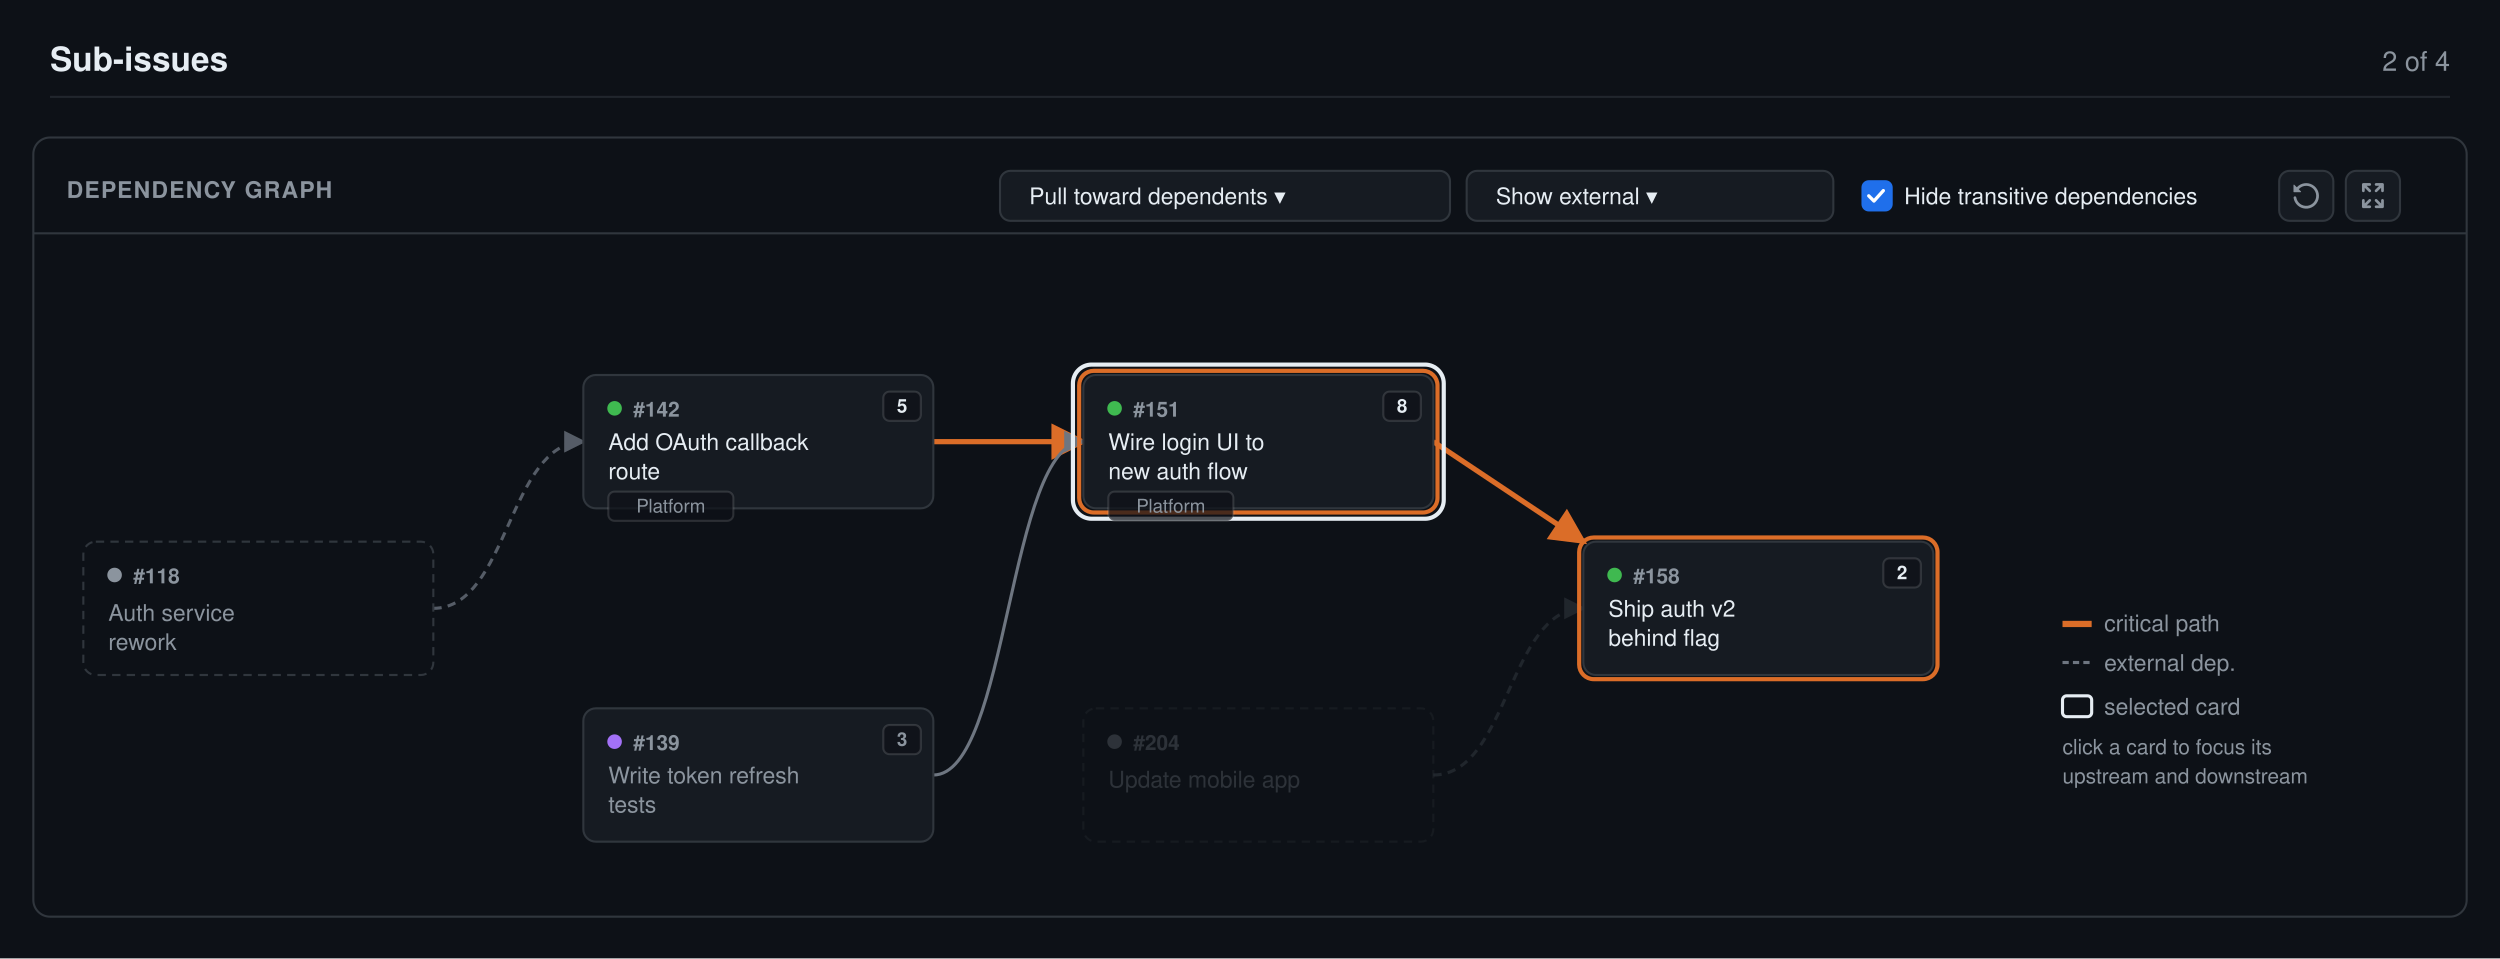
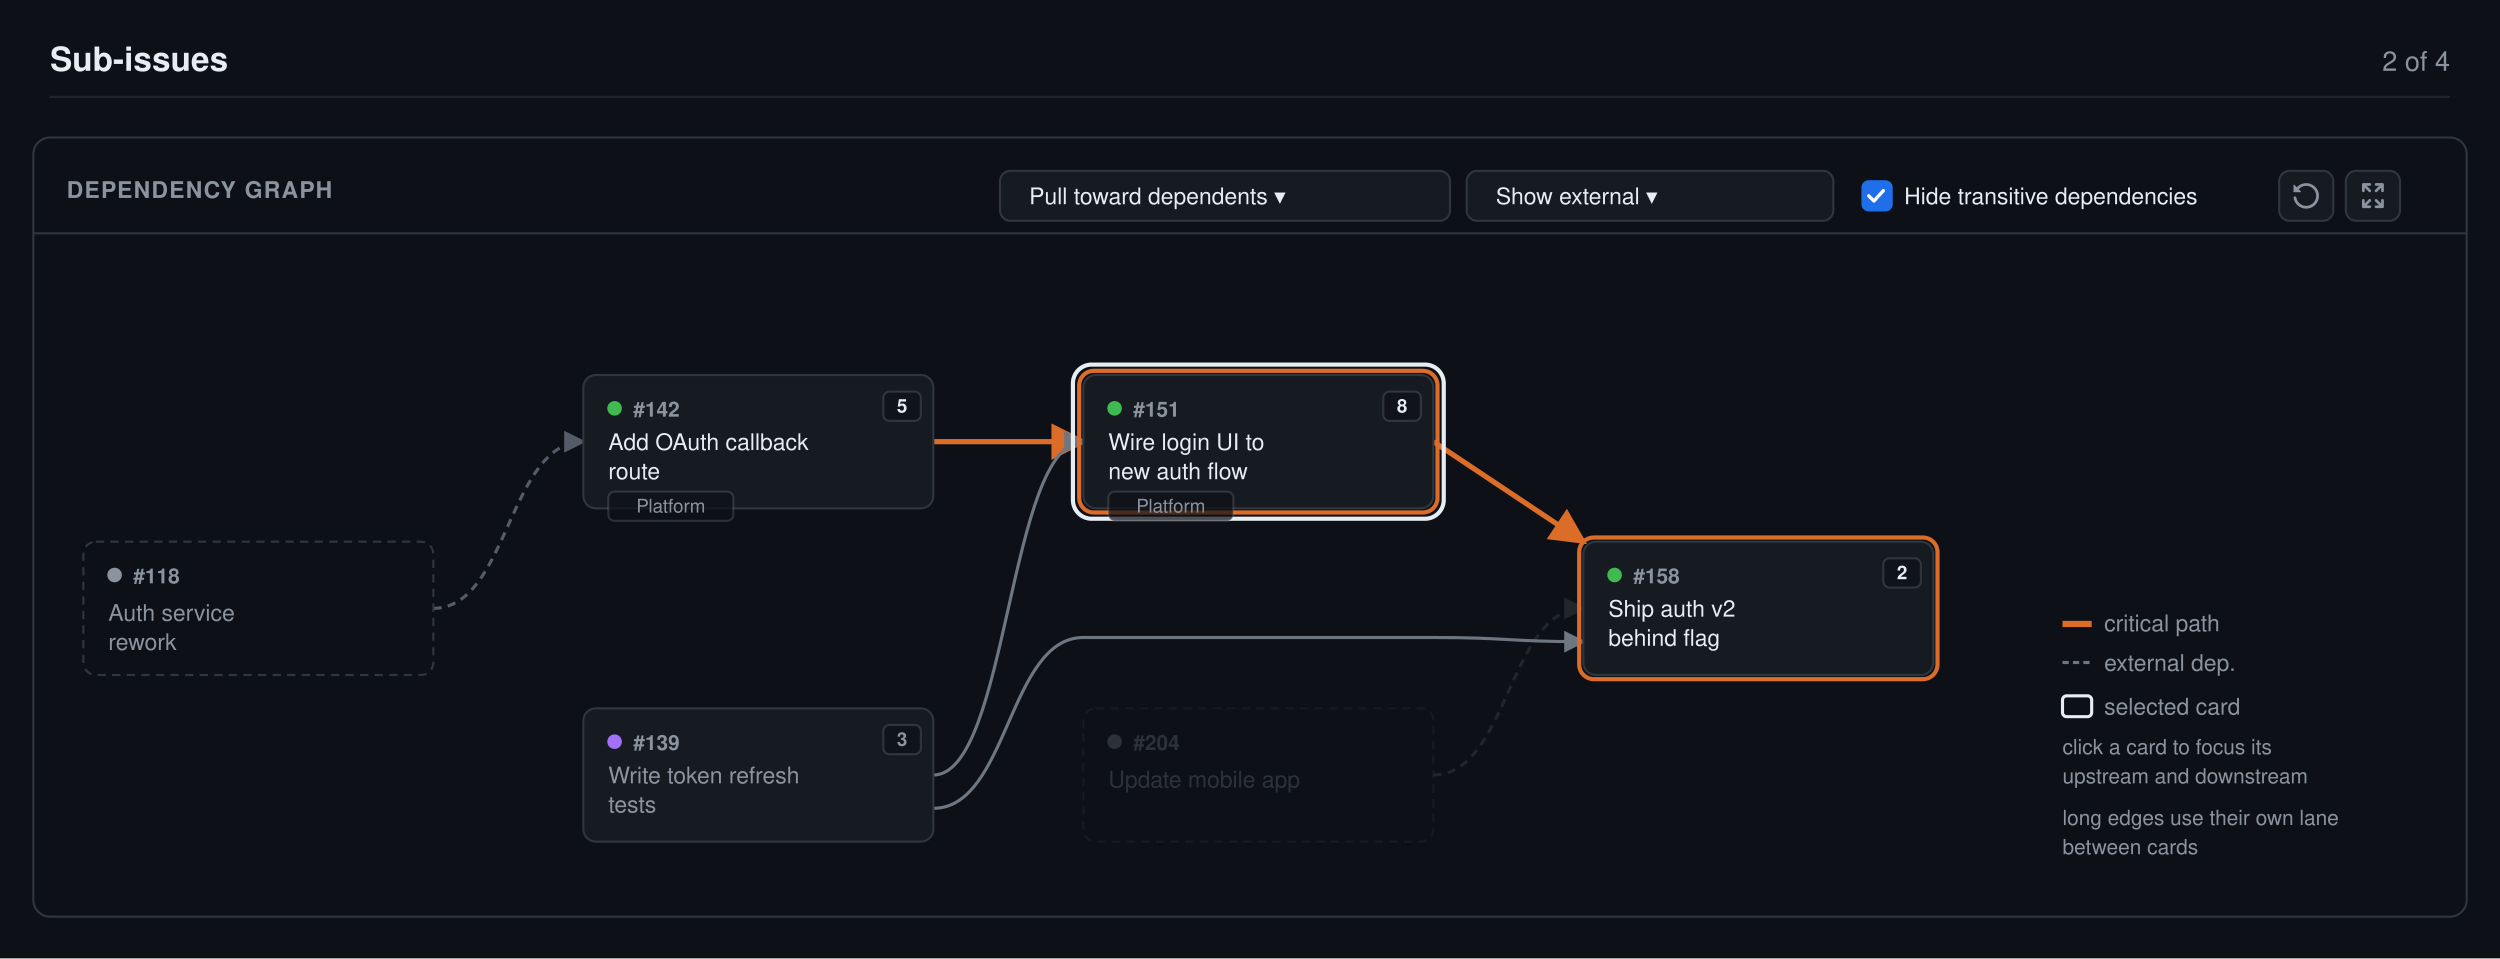
<svg xmlns="http://www.w3.org/2000/svg" width="1200" height="460" viewBox="0 0 1200 460" font-family="-apple-system,BlinkMacSystemFont,'Segoe UI',Helvetica,Arial,sans-serif">
  <defs>
    <marker id="arrow" viewBox="0 0 8 8" refX="7" refY="4" markerWidth="7" markerHeight="7" orient="auto-start-reverse">
      <path d="M0,0 L8,4 L0,8 z" fill="#6e7681" />
    </marker>
    <marker id="arrow-crit" viewBox="0 0 8 8" refX="7" refY="4" markerWidth="7" markerHeight="7" orient="auto-start-reverse">
      <path d="M0,0 L8,4 L0,8 z" fill="#db6d28" />
    </marker>
  </defs>
  <rect x="0" y="0" width="1200" height="460" fill="#0d1117" />
  <text x="24" y="34" fill="#e6edf3" font-size="16" font-weight="600">Sub-issues</text>
  <text x="1176" y="34" fill="#8b949e" font-size="13" text-anchor="end">2 of 4</text>
  <rect x="24" y="46" width="1152" height="1" fill="#21262d" />
  <rect x="16" y="66" width="1168" height="374" rx="8" fill="#0d1117" stroke="#30363d" />
  <line x1="16" y1="112" x2="1184" y2="112" stroke="#30363d" />
  <text x="32" y="95" fill="#8b949e" font-size="11" font-weight="700" letter-spacing="0.6">DEPENDENCY GRAPH</text>
  <rect x="480" y="82" width="216" height="24" rx="5" fill="#161b22" stroke="#30363d" />
  <text x="494" y="98" fill="#e6edf3" font-size="11">Pull toward dependents ▾</text>
  <rect x="704" y="82" width="176" height="24" rx="5" fill="#161b22" stroke="#30363d" />
  <text x="718" y="98" fill="#e6edf3" font-size="11">Show external ▾</text>
  <rect x="894" y="87" width="14" height="14" rx="3" fill="#1f6feb" stroke="#1f6feb" />
  <path d="M897,94 l2.5,2.5 l4.5,-5" fill="none" stroke="#ffffff" stroke-width="1.6" stroke-linecap="round" stroke-linejoin="round" />
  <text x="914" y="98" fill="#e6edf3" font-size="11">Hide transitive dependencies</text>
  <rect x="1094" y="82" width="26" height="24" rx="5" fill="#161b22" stroke="#30363d" />
  <g transform="translate(1100,87) scale(0.875)" fill="#8b949e">
    <path d="M8 2.5a5.487 5.487 0 0 0-4.131 1.869l1.204 1.204A.25.25 0 0 1 4.896 6H1.25A.25.25 0 0 1 1 5.75V2.104a.25.25 0 0 1 .427-.177l1.38 1.38A7 7 0 1 1 1.05 9.11a.75.75 0 1 1 1.49-.172A5.501 5.501 0 1 0 8 2.5Z" />
  </g>
  <rect x="1126" y="82" width="26" height="24" rx="5" fill="#161b22" stroke="#30363d" />
  <g transform="translate(1132,87) scale(0.875)" fill="#8b949e">
    <path d="M3.25 1h3a.75.75 0 0 1 0 1.5H4.56l2.22 2.22a.75.75 0 1 1-1.06 1.06L3.5 3.56v1.69a.75.75 0 0 1-1.5 0v-3.5A.75.75 0 0 1 2.75 1Zm10 0a.75.75 0 0 1 .75.75v3.5a.75.75 0 0 1-1.5 0V3.56l-2.22 2.22a.75.75 0 1 1-1.06-1.06l2.22-2.22H9.75a.75.75 0 0 1 0-1.5ZM2.75 9.75a.75.75 0 0 1 .75.75v1.69l2.22-2.22a.75.75 0 1 1 1.06 1.06L4.56 13.25h1.69a.75.75 0 0 1 0 1.5h-3.5a.75.75 0 0 1-.75-.75v-3.5a.75.75 0 0 1 .75-.75Zm10.5 0a.75.75 0 0 1 .75.75v3.5a.75.75 0 0 1-.75.75h-3.5a.75.75 0 0 1 0-1.5h1.69l-2.22-2.22a.75.75 0 1 1 1.06-1.06l2.22 2.22V10.5a.75.75 0 0 1 .75-.75Z" />
  </g>
  <path d="M208,292 C244,292 244,212 280,212" fill="none" stroke="#6e7681" stroke-width="1.5" stroke-dasharray="4 3" opacity="0.75" marker-end="url(#arrow)" />
  <path d="M448,212 L520,212" fill="none" stroke="#db6d28" stroke-width="2.5" marker-end="url(#arrow-crit)" />
  <path d="M448,372 C484,372 484,212 520,212" fill="none" stroke="#6e7681" stroke-width="1.5" marker-end="url(#arrow)" />
  <path d="M688,212 L760,260" fill="none" stroke="#db6d28" stroke-width="2.5" marker-end="url(#arrow-crit)" />
  <path d="M688,372 C724,372 724,292 760,292" fill="none" stroke="#6e7681" stroke-width="1.5" stroke-dasharray="4 3" opacity="0.2" marker-end="url(#arrow)" />
+   <path d="M448,388 C484,388 484,306 520,306 L688,306 C724,306 724,308 760,308" fill="none" stroke="#6e7681" stroke-width="1.5" marker-end="url(#arrow)" />
  <g>
    <rect x="40" y="260" width="168" height="64" rx="6" fill="#0d1117" stroke="#30363d" stroke-dasharray="4 3" />
    <circle cx="55" cy="276" r="3.5" fill="#8b949e" />
    <text x="64" y="280" fill="#8b949e" font-size="10" font-weight="600">#118</text>
    <text x="52" y="298" fill="#8b949e" font-size="11">Auth service</text>
    <text x="52" y="312" fill="#8b949e" font-size="11">rework</text>
  </g>
  <g>
    <rect x="280" y="180" width="168" height="64" rx="6" fill="#161b22" stroke="#30363d" />
    <circle cx="295" cy="196" r="3.5" fill="#3fb950" />
    <text x="304" y="200" fill="#8b949e" font-size="10" font-weight="600">#142</text>
    <rect x="424" y="188" width="18" height="14" rx="3" fill="#0d1117" fill-opacity="0.7" stroke="#ffffff" stroke-opacity="0.13" />
    <text x="433" y="198" fill="#e6edf3" font-size="9" font-weight="700" text-anchor="middle">5</text>
    <text x="292" y="216" fill="#e6edf3" font-size="11">Add OAuth callback</text>
    <text x="292" y="230" fill="#e6edf3" font-size="11">route</text>
    <rect x="292" y="236" width="60" height="14" rx="3" fill="#0d1117" fill-opacity="0.7" stroke="#ffffff" stroke-opacity="0.13" />
    <text x="322" y="246" fill="#8b949e" font-size="9" text-anchor="middle">Platform</text>
  </g>
  <g>
    <rect x="280" y="340" width="168" height="64" rx="6" fill="#161b22" stroke="#30363d" />
    <circle cx="295" cy="356" r="3.5" fill="#a371f7" />
    <text x="304" y="360" fill="#8b949e" font-size="10" font-weight="600">#139</text>
    <rect x="424" y="348" width="18" height="14" rx="3" fill="#0d1117" fill-opacity="0.7" stroke="#ffffff" stroke-opacity="0.13" />
    <text x="433" y="358" fill="#8b949e" font-size="9" font-weight="700" text-anchor="middle">3</text>
    <text x="292" y="376" fill="#8b949e" font-size="11">Write token refresh</text>
    <text x="292" y="390" fill="#8b949e" font-size="11">tests</text>
  </g>
  <g>
    <rect x="515" y="175" width="178" height="74" rx="9" fill="none" stroke="#e6edf3" stroke-width="2" />
    <rect x="518" y="178" width="172" height="68" rx="7" fill="none" stroke="#db6d28" stroke-width="2" />
    <rect x="520" y="180" width="168" height="64" rx="6" fill="#161b22" stroke="#30363d" />
    <circle cx="535" cy="196" r="3.5" fill="#3fb950" />
    <text x="544" y="200" fill="#8b949e" font-size="10" font-weight="600">#151</text>
    <rect x="664" y="188" width="18" height="14" rx="3" fill="#0d1117" fill-opacity="0.7" stroke="#ffffff" stroke-opacity="0.13" />
    <text x="673" y="198" fill="#e6edf3" font-size="9" font-weight="700" text-anchor="middle">8</text>
    <text x="532" y="216" fill="#e6edf3" font-size="11">Wire login UI to</text>
    <text x="532" y="230" fill="#e6edf3" font-size="11">new auth flow</text>
    <rect x="532" y="236" width="60" height="14" rx="3" fill="#0d1117" fill-opacity="0.7" stroke="#ffffff" stroke-opacity="0.13" />
    <text x="562" y="246" fill="#8b949e" font-size="9" text-anchor="middle">Platform</text>
  </g>
  <g opacity="0.25">
    <rect x="520" y="340" width="168" height="64" rx="6" fill="#0d1117" stroke="#30363d" stroke-dasharray="4 3" />
    <circle cx="535" cy="356" r="3.5" fill="#8b949e" />
    <text x="544" y="360" fill="#8b949e" font-size="10" font-weight="600">#204</text>
    <text x="532" y="378" fill="#8b949e" font-size="11">Update mobile app</text>
  </g>
  <g>
    <rect x="758" y="258" width="172" height="68" rx="7" fill="none" stroke="#db6d28" stroke-width="2" />
    <rect x="760" y="260" width="168" height="64" rx="6" fill="#161b22" stroke="#30363d" />
    <circle cx="775" cy="276" r="3.5" fill="#3fb950" />
    <text x="784" y="280" fill="#8b949e" font-size="10" font-weight="600">#158</text>
    <rect x="904" y="268" width="18" height="14" rx="3" fill="#0d1117" fill-opacity="0.7" stroke="#ffffff" stroke-opacity="0.13" />
    <text x="913" y="278" fill="#e6edf3" font-size="9" font-weight="700" text-anchor="middle">2</text>
    <text x="772" y="296" fill="#e6edf3" font-size="11">Ship auth v2</text>
    <text x="772" y="310" fill="#e6edf3" font-size="11">behind flag</text>
  </g>
  <g font-size="11" fill="#8b949e">
    <rect x="990" y="298" width="14" height="3" fill="#db6d28" />
    <text x="1010" y="303">critical path</text>
    <rect x="990" y="318" width="14" height="0" stroke="#6e7681" stroke-width="1.5" stroke-dasharray="3 2" />
    <line x1="990" y1="318" x2="1004" y2="318" stroke="#6e7681" stroke-width="1.5" stroke-dasharray="3 2" />
    <text x="1010" y="322">external dep.</text>
    <rect x="990" y="334" width="14" height="10" rx="2" fill="none" stroke="#e6edf3" stroke-width="1.5" />
    <text x="1010" y="343">selected card</text>
    <text x="990" y="362" font-size="10">click a card to focus its</text>
    <text x="990" y="376" font-size="10">upstream and downstream</text>
+     <text x="990" y="396" font-size="10">long edges use their own lane</text>
+     <text x="990" y="410" font-size="10">between cards</text>
  </g>
</svg>
